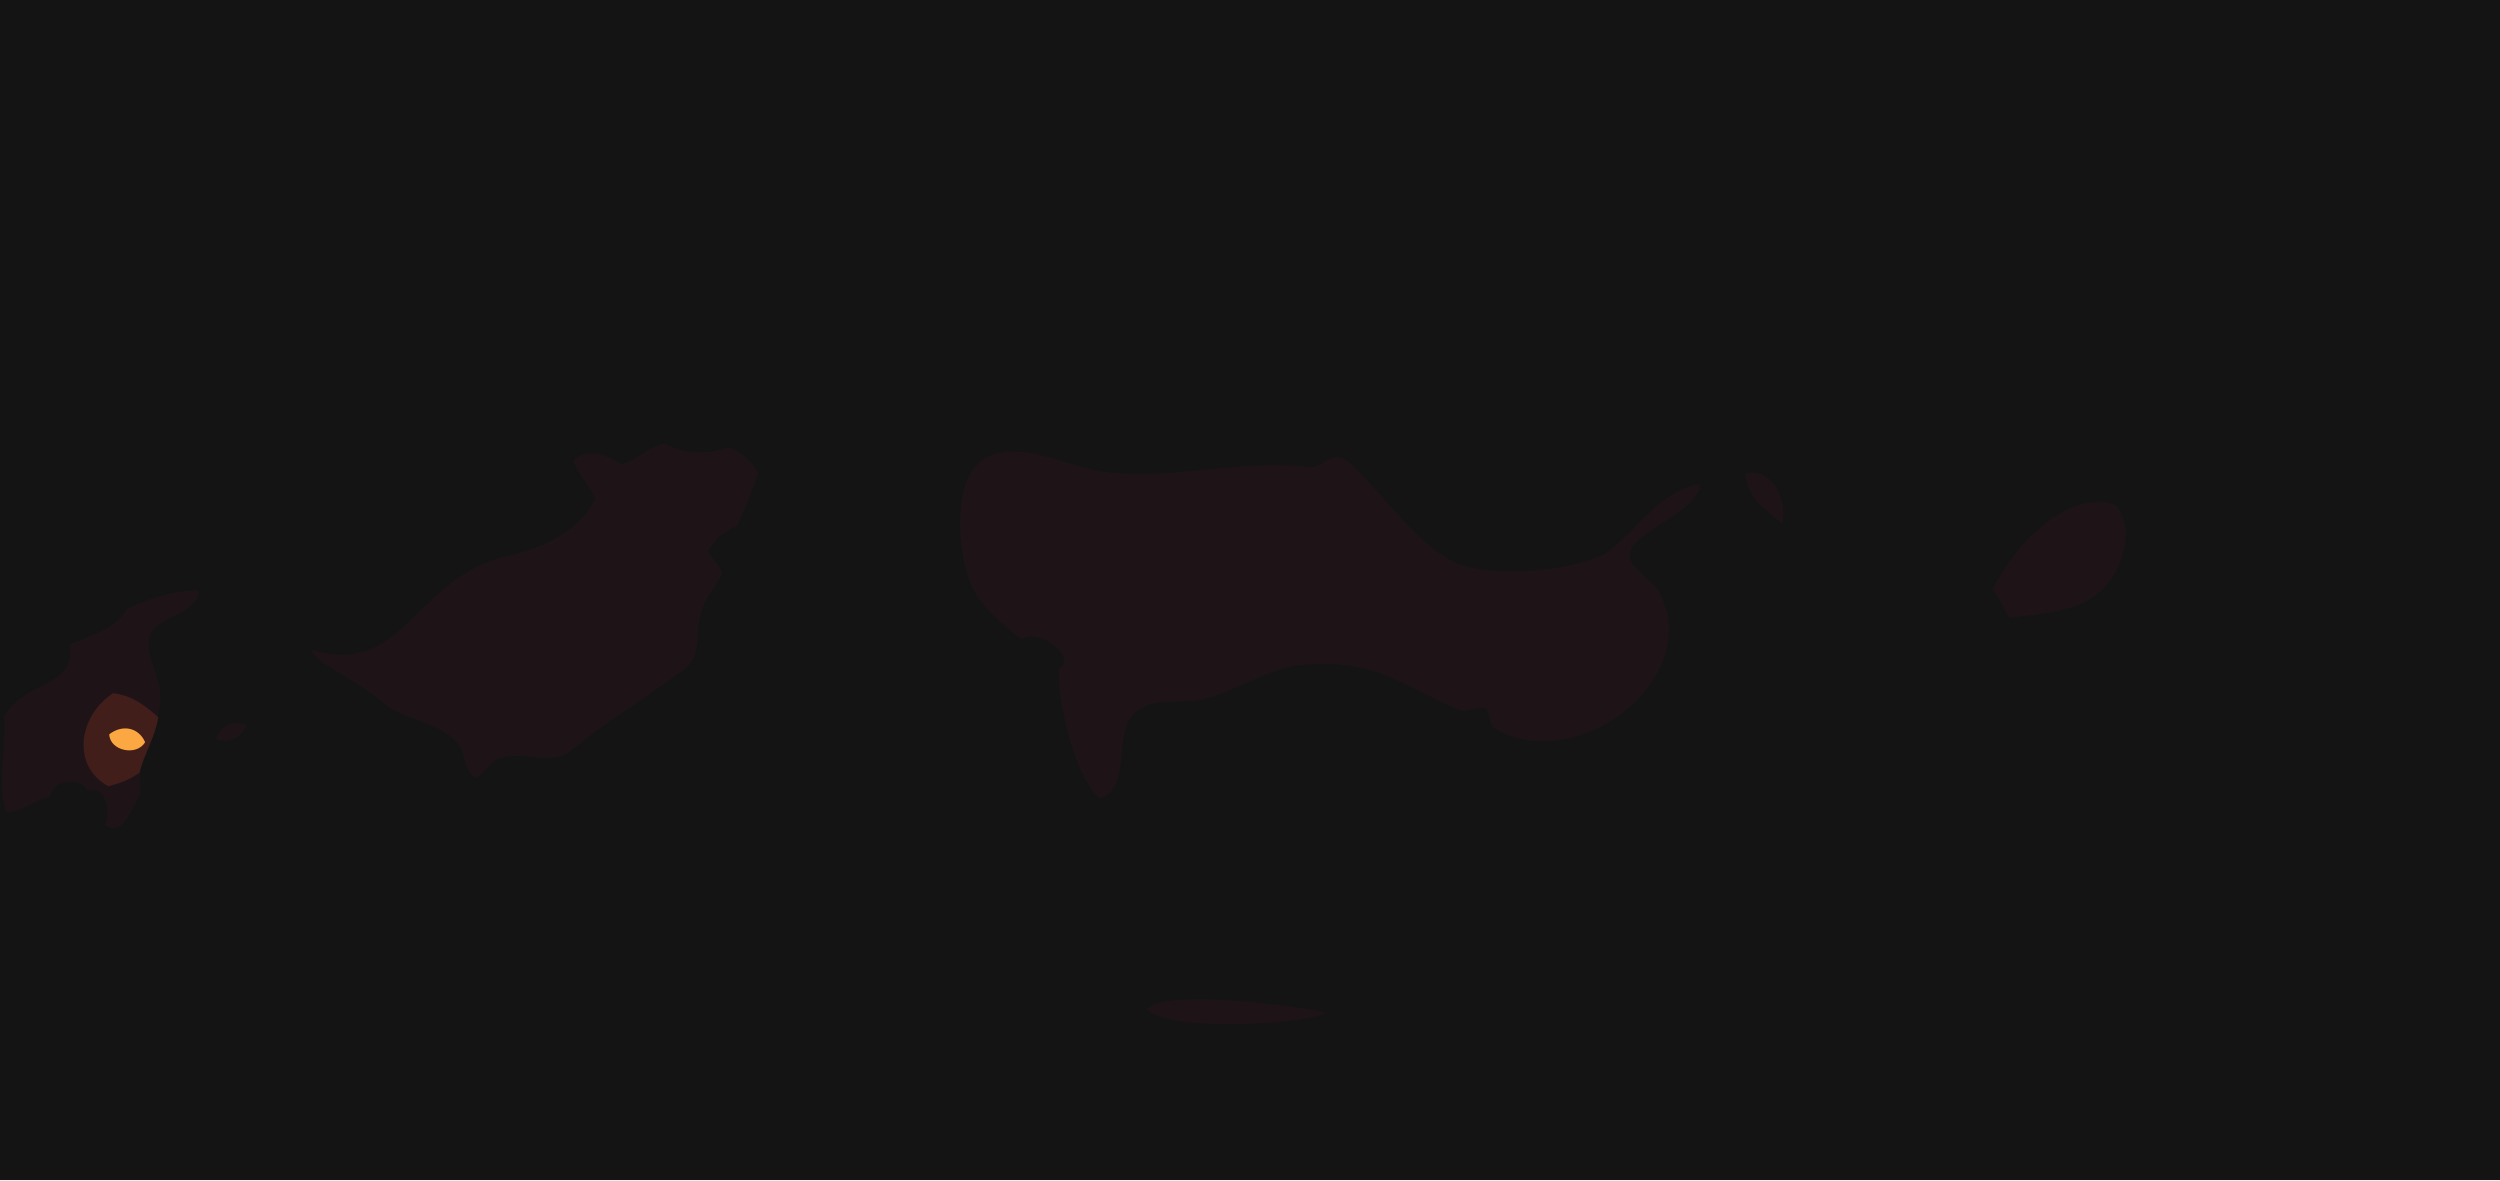
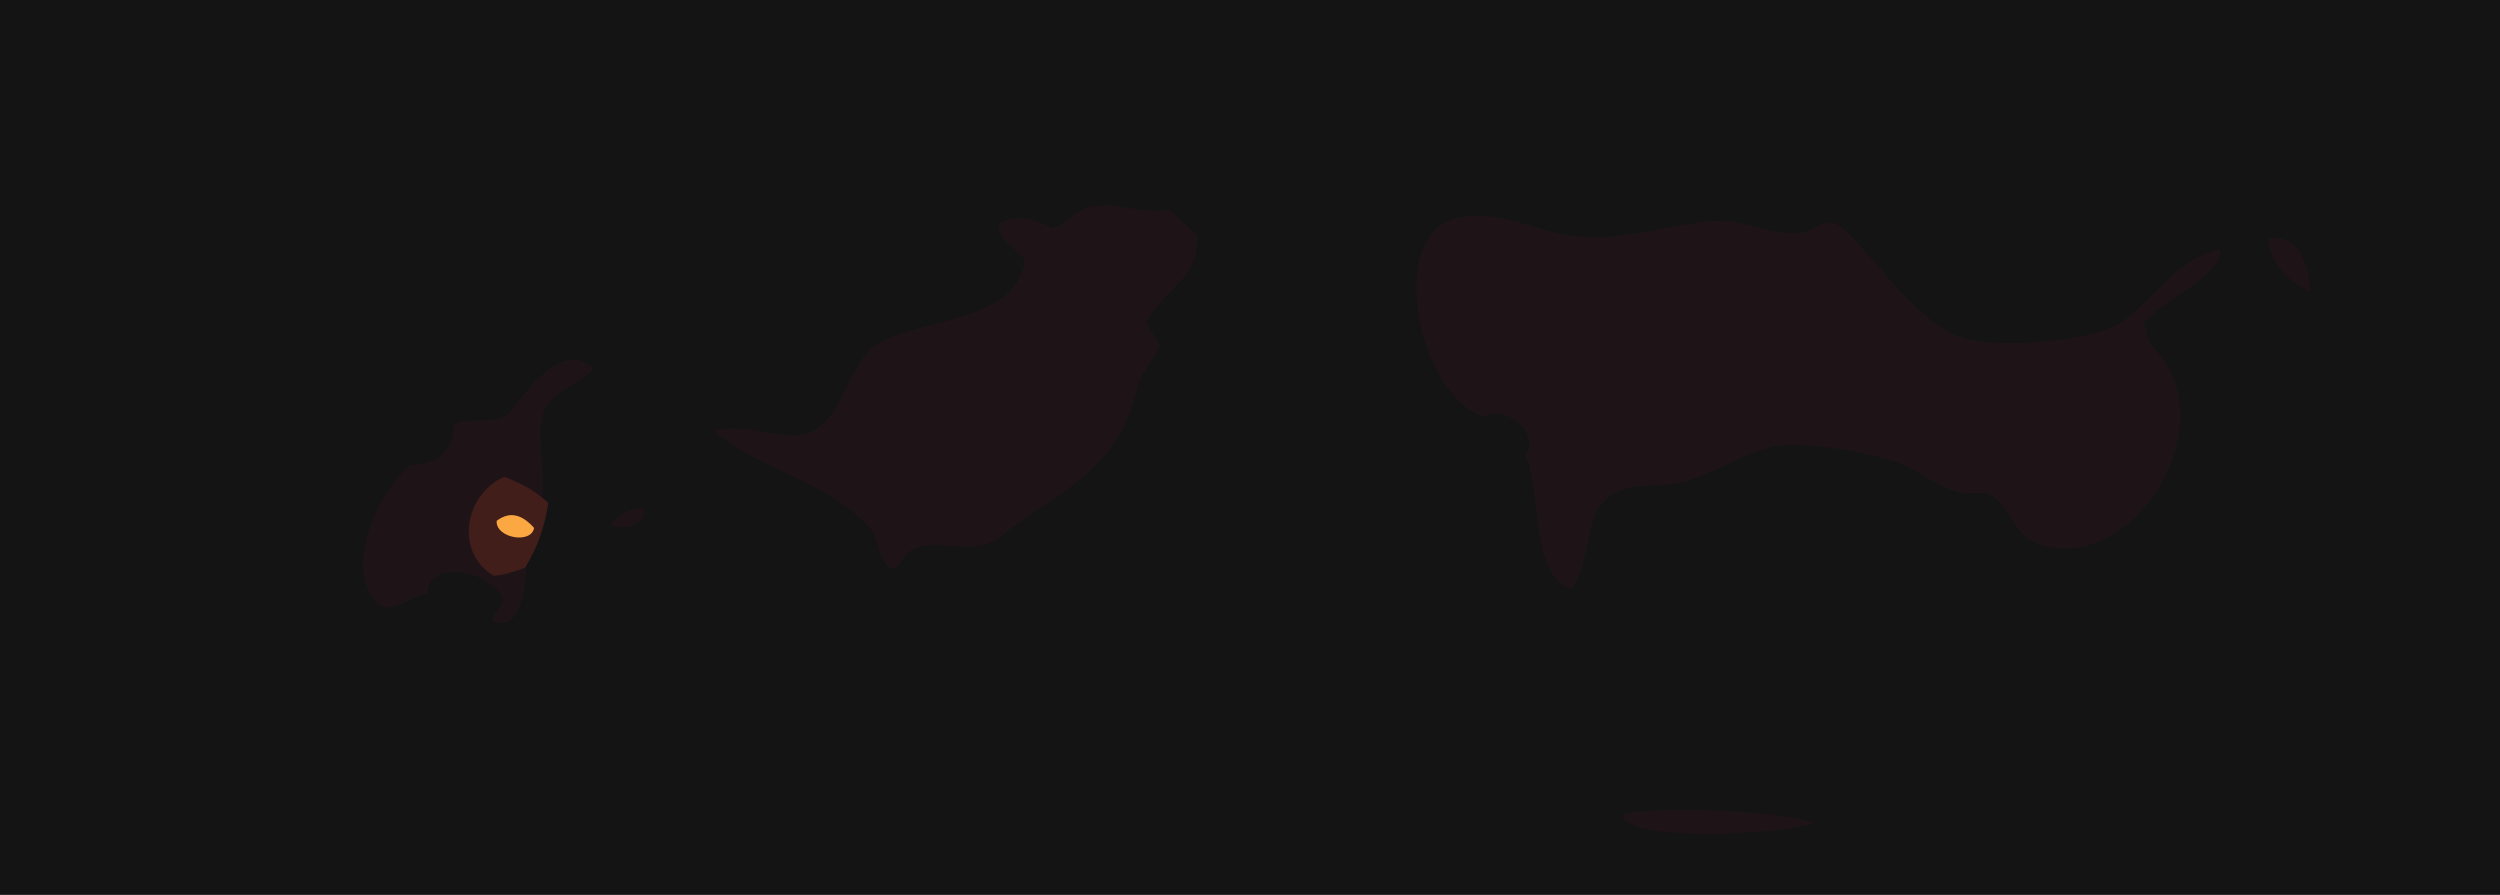
- <svg xmlns="http://www.w3.org/2000/svg" width="572" height="270" viewBox="0 0 572 270">
-   <rect width="572" height="270" fill="#141414" />
-   <path id="smoke" fill="#1e1418" fill-rule="evenodd" d="M108.8,177.9 C105.8,175.9 106.7,172.1 104.4,169.6 C99.8,164.8 92.2,164.8 87.2,160.4 C81.5,155.4 72.9,152.2 71.2,148.7 C92.7,155.2 94.7,132.1 116.2,127.2 C123.8,125.6 132.9,121.6 136.2,114.0 C134.9,110.9 132.5,108.7 131.2,105.5 C134.5,102.2 138.6,104.2 142.2,106.2 C145.9,105.3 148.2,102.3 152.0,101.5 C156.9,104.1 161.5,104.0 166.8,102.4 C169.9,103.7 171.7,105.3 173.4,108.2 C172.1,112.4 170.5,116.3 168.6,120.3 C165.6,121.5 163.7,123.2 162.0,126.0 C162.8,128.1 164.6,129.1 165.2,131.3 C163.8,134.0 161.8,136.3 160.7,139.0 C158.7,144.1 161.0,149.9 156.3,153.3 C147.8,159.6 138.7,165.1 130.6,171.7 C125.9,175.5 119.3,171.4 114.0,173.6 C111.7,174.5 111.1,177.0 108.8,177.9Z M251.8,182.7 C246.3,178.9 241.6,159.7 242.4,153.0 C246.7,150.5 237.8,143.4 233.7,146.2 C229.5,143.0 225.2,139.5 222.7,134.8 C219.0,127.6 217.2,108.2 226.4,104.4 C234.5,101.0 244.6,107.0 252.7,108.0 C269.6,110.0 280.8,105.1 299.9,106.9 C302.3,107.1 303.9,104.4 306.3,104.6 C310.6,104.9 323.0,124.7 333.5,129.0 C341.0,132.2 362.0,130.8 368.4,125.9 C375.0,120.7 380.0,112.3 388.8,110.8 C389.6,115.7 375.9,121.0 373.3,125.4 C371.0,129.5 377.6,131.9 379.6,135.5 C389.9,154.8 361.6,177.4 342.4,166.9 C340.3,165.7 341.5,163.7 339.9,162.0 C337.5,161.5 335.8,163.2 333.6,162.3 C318.9,155.8 315.1,151.1 298.8,152.0 C290.3,152.5 283.3,158.1 275.1,160.0 C269.9,161.2 263.8,159.3 259.7,163.0 C254.4,167.9 259.1,179.8 251.8,182.7Z M407.8,119.9 C403.9,116.4 399.7,114.0 399.4,108.3 C405.7,107.1 408.9,114.5 407.8,119.9Z M459.8,141.3 C458.4,139.2 457.5,136.8 456.0,134.8 C460.4,125.6 472.7,111.6 484.2,115.6 C486.6,119.3 486.9,122.7 485.6,126.9 C481.7,139.6 471.1,140.0 459.8,141.3Z M24.1,188.8 C25.5,185.1 23.9,179.6 20.1,180.9 C18.1,177.5 11.9,178.4 11.4,182.3 C7.7,182.9 5.3,185.8 1.4,185.8 C-0.6,178.6 1.5,171.1 1.0,163.8 C6.3,155.4 17.5,157.4 16.0,147.5 C20.9,145.2 26.3,144.2 29.2,139.2 C34.7,136.9 39.3,135.2 45.4,135.1 C45.9,139.8 36.7,141.0 34.7,144.6 C32.2,149.2 37.0,154.6 36.7,159.9 C36.3,167.5 30.7,173.6 32.2,181.5 C29.6,185.3 28.4,191.3 24.1,188.8Z M49.5,169.1 C50.6,166.0 53.4,164.6 56.4,166.0 C54.8,168.9 52.7,170.1 49.5,169.1Z M262.5,230.9 C265.6,226.2 298.4,230.2 303.3,231.8 C297.8,234.4 267.6,236.2 262.5,230.9Z" />
-   <path id="ember" fill="#421e1a" fill-rule="evenodd" d="M24.8,179.9 C16.3,175.3 17.9,163.8 25.9,158.6 C30.3,159.2 32.9,161.2 36.2,164.1 C35.5,168.7 33.0,172.4 31.9,176.8 C29.6,178.4 27.5,179.2 24.8,179.9Z" />
-   <path id="orange" fill="#fca842" fill-rule="evenodd" d="M25.0,168.0 C28.0,165.7 31.7,166.4 33.2,169.8 C31.3,173.1 25.1,171.8 25.0,168.0Z" />
+ <svg xmlns="http://www.w3.org/2000/svg" width="528" height="189" viewBox="0 0 528 189">
+   <rect width="528" height="189" fill="#141414" />
+   <path id="smoke" fill="#1e1418" fill-rule="evenodd" d="M188.8,120.3 C185.0,118.7 186.2,114.2 183.7,111.4 C173.9,100.9 158.9,98.7 150.8,90.9 C156.7,89.6 161.9,91.9 167.8,92.0 C176.5,92.1 178.3,80.3 183.0,74.7 C189.7,66.7 214.3,69.8 216.5,55.0 C214.5,52.2 210.9,50.9 210.9,47.2 C215.1,45.3 218.3,46.1 222.2,48.2 C225.2,47.4 227.0,44.5 230.0,43.8 C235.7,42.5 241.0,45.3 246.9,44.3 C249.0,46.1 250.9,47.8 252.8,49.7 C253.1,59.2 246.2,60.6 242.1,67.8 C242.5,70.0 244.2,70.8 244.9,73.0 C243.7,76.2 240.9,78.5 240.2,81.8 C236.2,99.5 224.1,103.2 211.2,113.4 C206.2,117.3 199.8,114.0 193.7,115.6 C191.4,116.2 190.6,118.7 188.8,120.3Z M331.8,124.4 C323.0,121.2 325.7,103.3 322.1,96.0 C325.8,92.1 317.8,84.9 313.5,88.0 C300.3,84.2 292.9,52.0 306.1,46.6 C314.6,43.1 324.9,49.3 333.4,50.0 C343.1,50.8 352.4,47.4 362.0,46.7 C368.5,46.2 374.3,50.0 380.6,49.1 C383.1,48.8 384.6,46.5 387.1,47.1 C392.0,48.3 402.3,66.4 413.5,71.0 C420.5,73.9 442.3,72.4 448.3,67.9 C455.2,62.8 460.0,54.6 468.8,52.7 C469.8,58.1 456.5,63.3 452.8,68.2 C453.3,70.6 453.7,72.3 455.4,74.1 C469.8,90.1 450.6,121.8 430.3,114.8 C425.8,113.3 424.9,107.9 421.3,105.1 C418.8,103.2 416.0,104.7 413.1,103.8 C408.7,102.5 405.0,99.1 400.6,97.6 C394.0,95.5 385.9,94.1 378.8,93.9 C370.7,93.7 363.8,99.4 356.1,101.6 C350.7,103.2 344.1,101.5 339.6,105.1 C334.0,109.7 336.4,118.7 331.8,124.4Z M487.8,61.6 C483.0,59.1 479.7,55.9 479.0,50.4 C485.2,49.1 487.9,56.1 487.8,61.6Z M104.0,131.1 C104.4,128.5 107.3,127.8 105.9,125.7 C102.5,120.3 90.5,118.2 90.2,125.3 C86.3,126.1 82.3,130.3 79.4,127.1 C72.9,119.7 79.6,104.2 86.7,98.2 C92.4,98.2 95.8,95.3 95.9,89.7 C100.0,87.6 105.2,90.4 108.0,86.7 C111.6,82.0 119.0,71.9 125.3,77.8 C122.4,81.1 117.5,82.2 115.3,86.0 C111.6,92.3 118.4,104.5 110.8,115.7 C111.7,120.2 110.7,134.5 104.0,131.1Z M129.0,110.8 C131.0,108.3 133.0,107.7 136.0,107.3 C136.4,110.8 132.1,112.3 129.0,110.8Z M342.6,172.3 C347.1,169.8 378.9,171.4 382.9,173.9 C378.0,175.9 344.9,178.3 342.6,172.3Z" />
+   <path id="ember" fill="#421e1a" fill-rule="evenodd" d="M104.3,121.6 C96.1,116.8 97.9,104.6 106.5,100.7 C110.2,102.1 112.9,103.6 115.8,106.2 C115.0,111.4 113.6,115.4 110.9,119.9 C108.6,120.7 106.7,121.4 104.3,121.6Z" />
+   <path id="orange" fill="#fca842" fill-rule="evenodd" d="M104.9,110.0 C107.8,107.8 110.4,108.8 112.8,111.5 C112.2,115.0 104.6,113.6 104.9,110.0Z" />
</svg>
